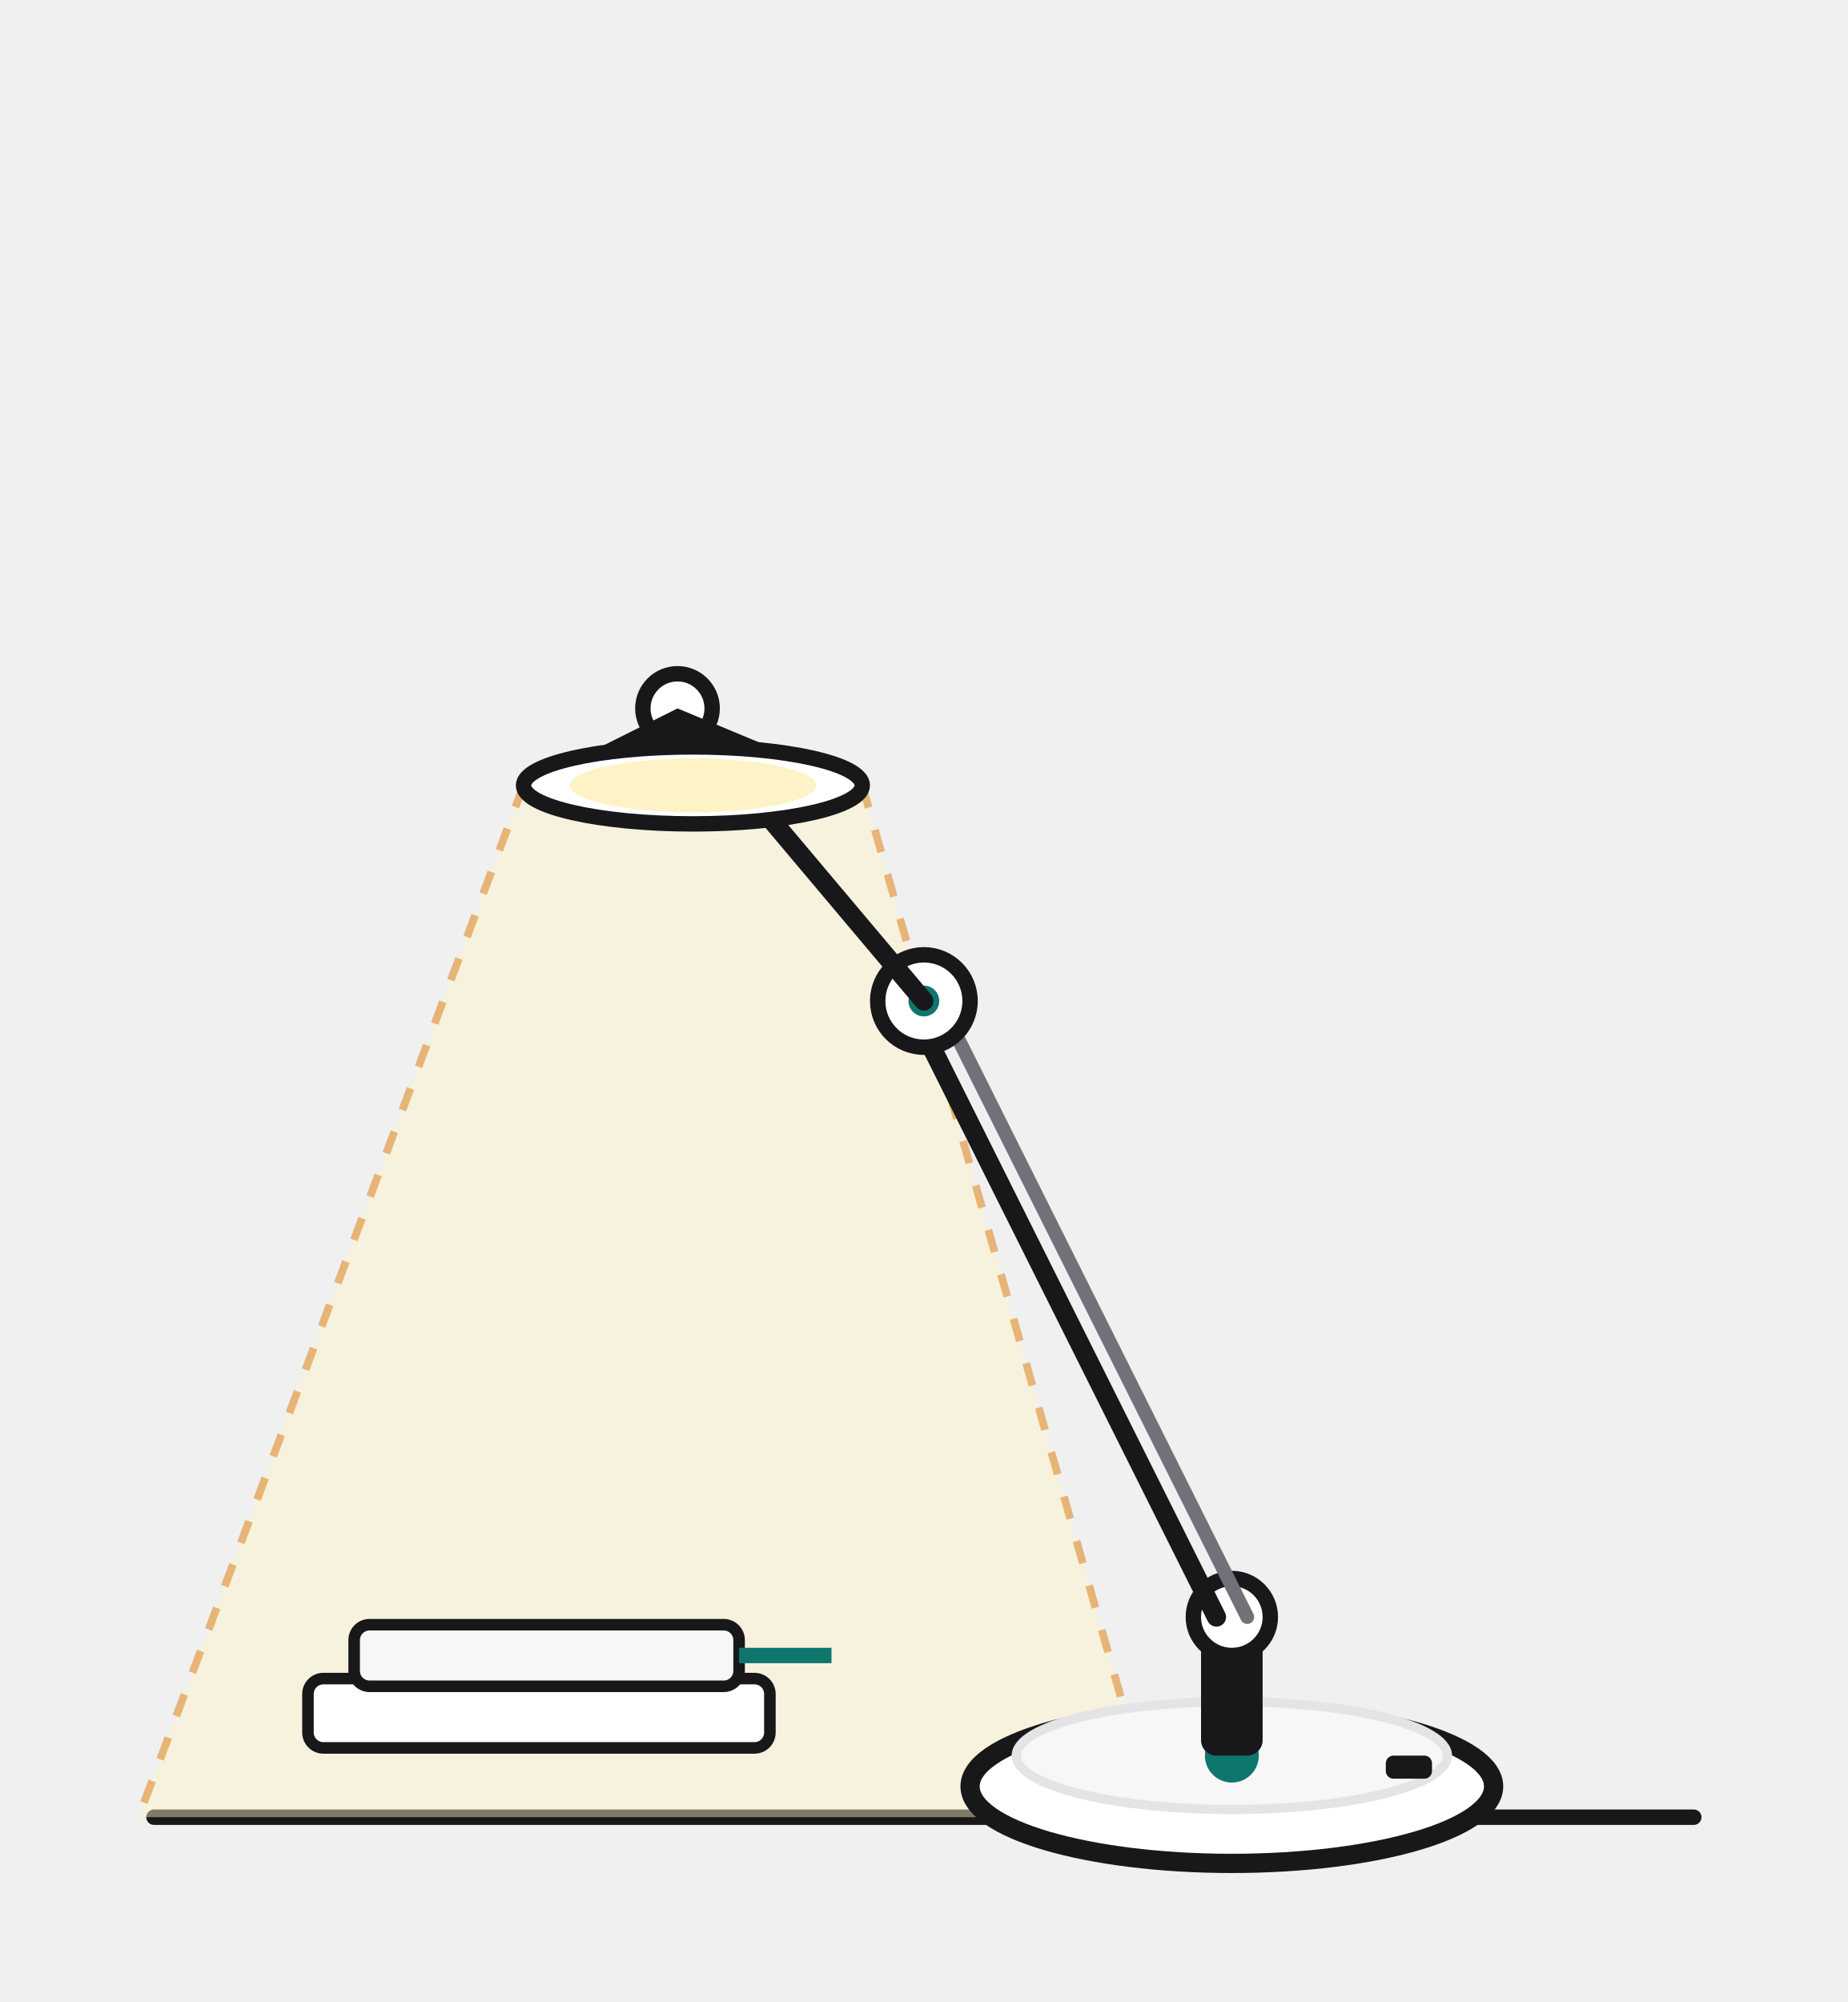
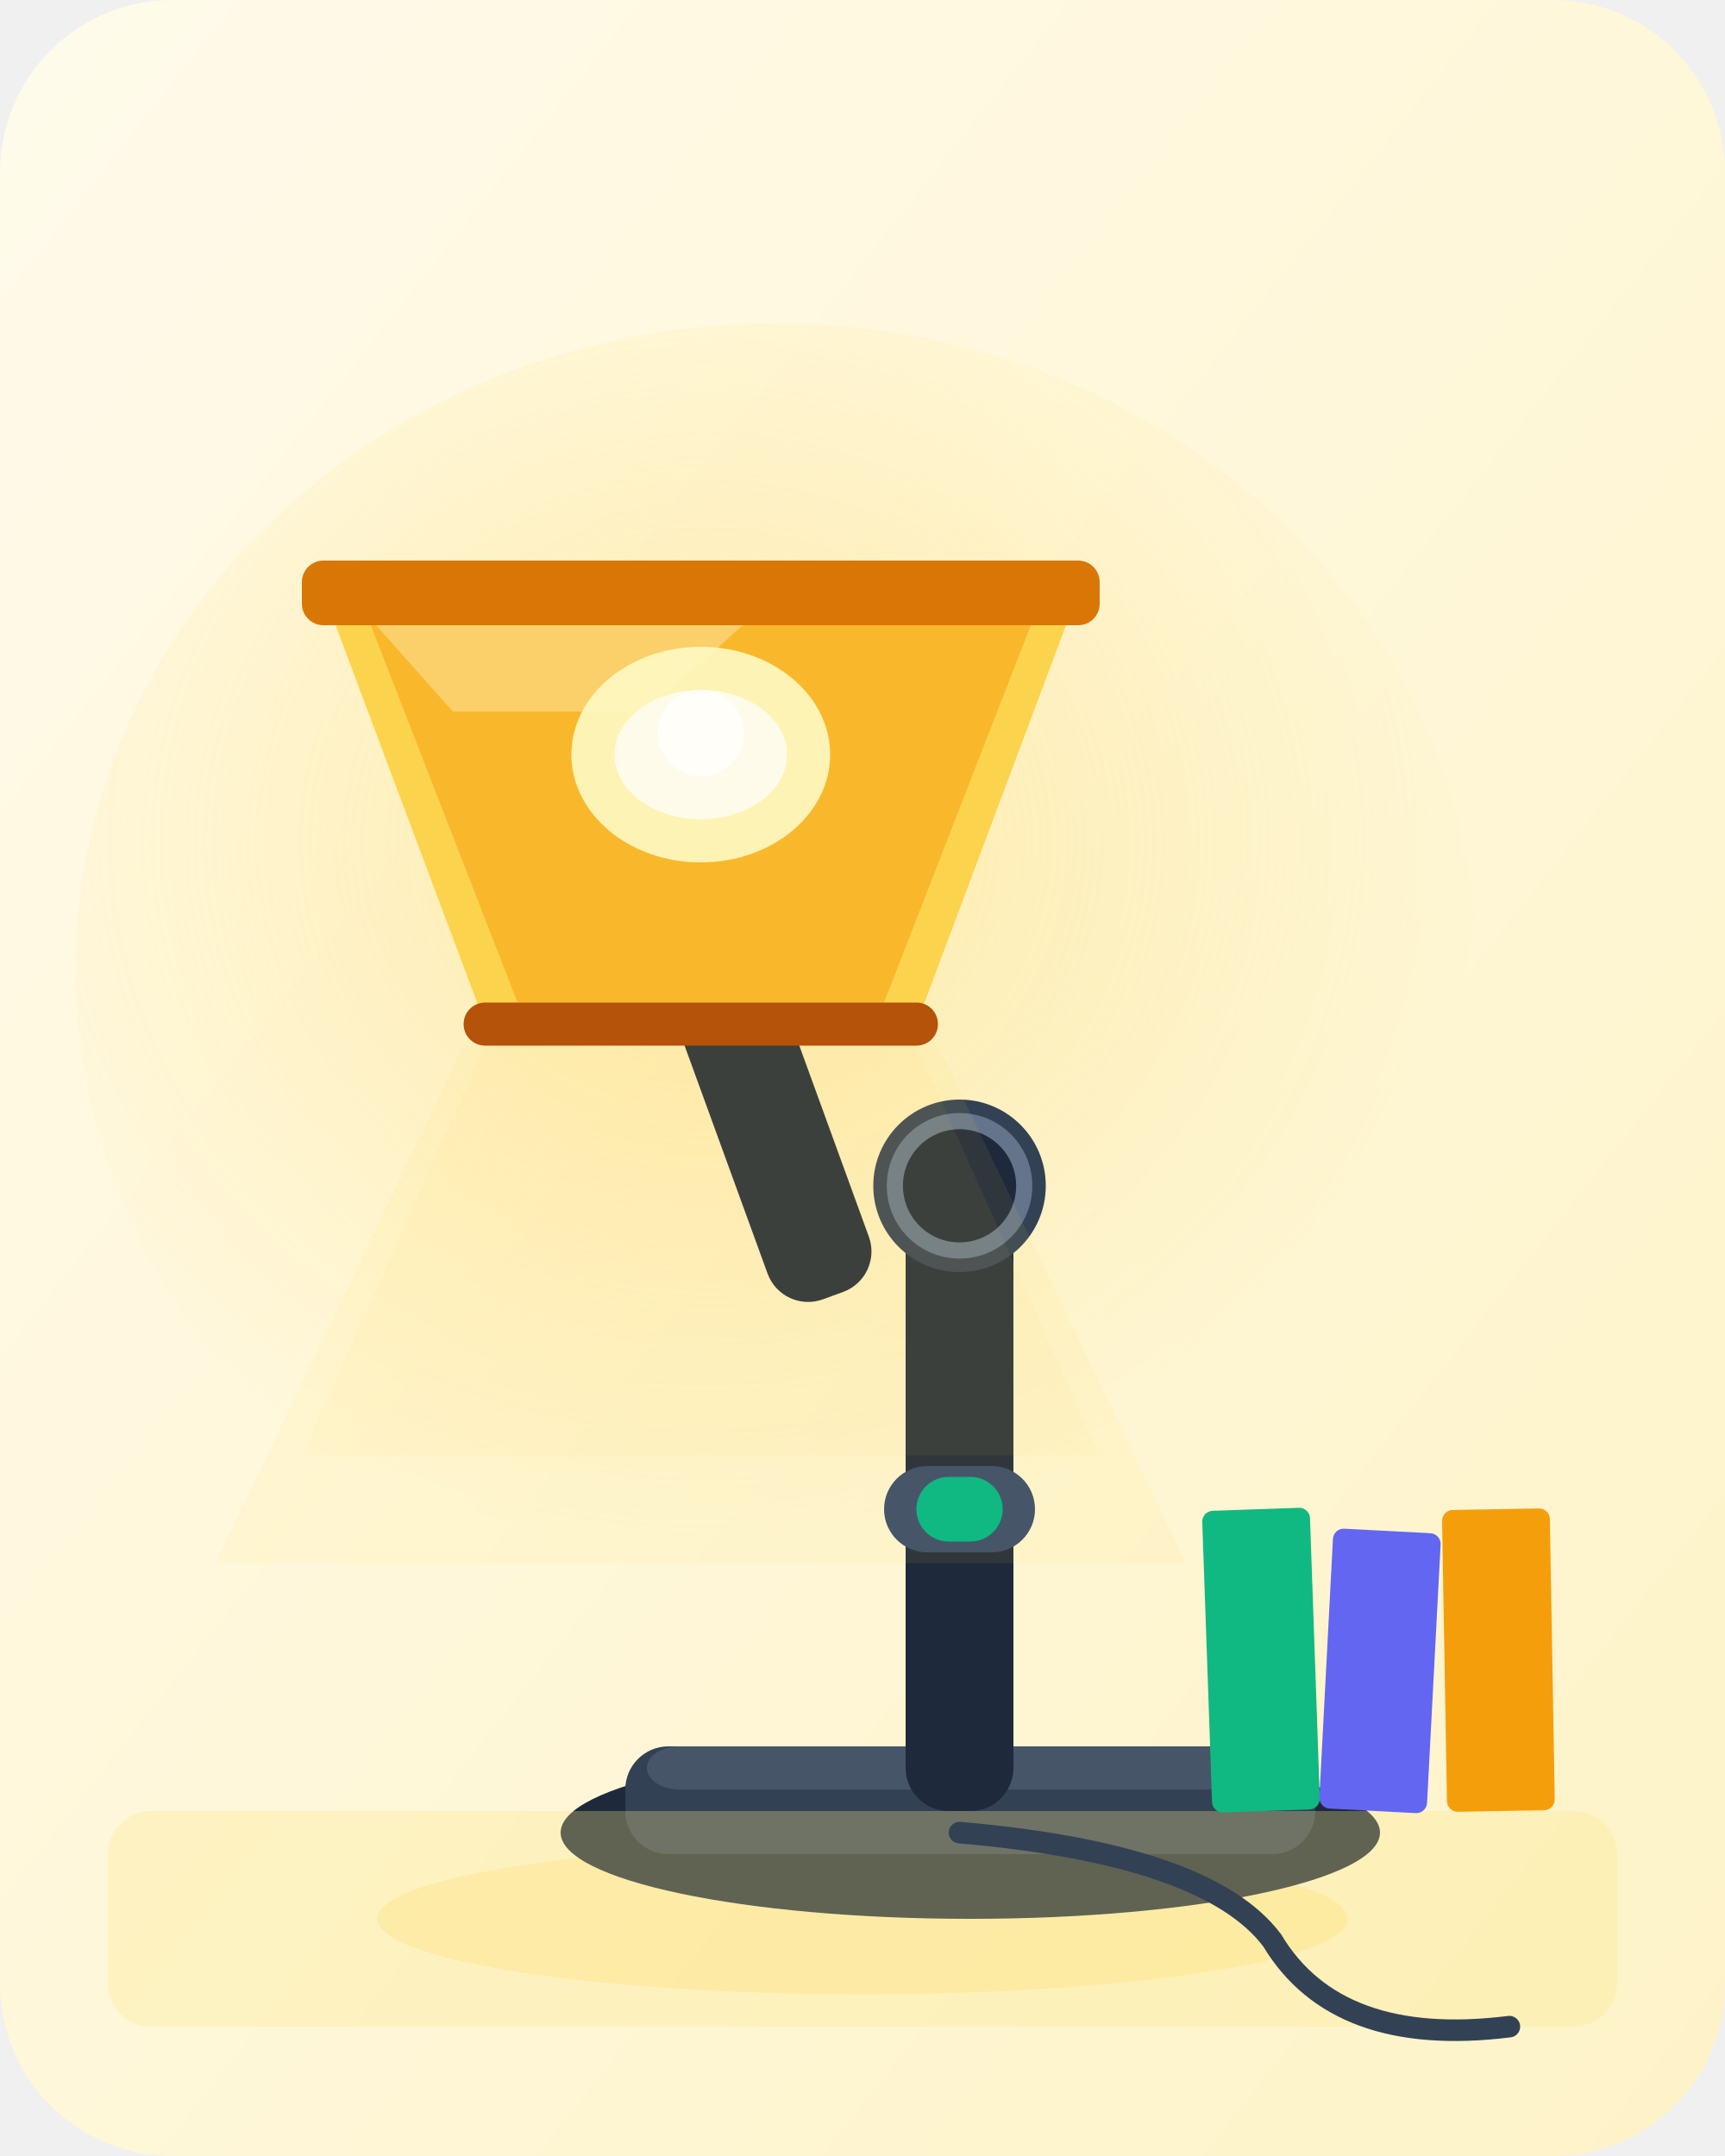
- <svg xmlns="http://www.w3.org/2000/svg" viewBox="0 0 240 260" width="100%" height="100%" fill="none">
-   <line x1="20" y1="236" x2="220" y2="236" stroke="#18181B" stroke-width="2" stroke-linecap="round" />
-   <polygon points="68,102 18,236 150,236 112,102" fill="#FEF3C7" opacity="0.45" />
-   <line x1="68" y1="102" x2="18" y2="236" stroke="#D97706" stroke-width="1" stroke-dasharray="3 3" opacity="0.5" />
-   <line x1="112" y1="102" x2="150" y2="236" stroke="#D97706" stroke-width="1" stroke-dasharray="3 3" opacity="0.5" />
-   <ellipse cx="160" cy="232" rx="34" ry="10" fill="#FFFFFF" stroke="#18181B" stroke-width="2.5" />
-   <ellipse cx="160" cy="228" rx="28" ry="7" fill="#F7F7F5" stroke="#E4E4E7" stroke-width="1.2" />
-   <circle cx="160" cy="228" r="3.5" fill="#0F766E" />
-   <rect x="180" y="228" width="6" height="3" rx="1" fill="#18181B" />
-   <rect x="156" y="210" width="8" height="18" rx="2" fill="#18181B" />
-   <circle cx="160" cy="210" r="5" fill="#FFFFFF" stroke="#18181B" stroke-width="2" />
-   <line x1="158" y1="210" x2="118" y2="130" stroke="#18181B" stroke-width="2.5" stroke-linecap="round" />
-   <line x1="162" y1="210" x2="122" y2="130" stroke="#71717A" stroke-width="1.8" stroke-linecap="round" />
-   <circle cx="120" cy="130" r="6" fill="#FFFFFF" stroke="#18181B" stroke-width="2" />
-   <circle cx="120" cy="130" r="2" fill="#0F766E" />
-   <line x1="120" y1="130" x2="88" y2="92" stroke="#18181B" stroke-width="2.5" stroke-linecap="round" />
-   <circle cx="88" cy="92" r="4.5" fill="#FFFFFF" stroke="#18181B" stroke-width="2" />
-   <path d="M 88 92 L 68 102 L 112 102 Z" fill="#18181B" />
-   <ellipse cx="90" cy="102" rx="22" ry="5" fill="#FFFFFF" stroke="#18181B" stroke-width="2" />
-   <ellipse cx="90" cy="102" rx="16" ry="3.5" fill="#FEF3C7" />
-   <g transform="translate(40, 218)">
-     <rect width="60" height="9" rx="2" fill="#FFFFFF" stroke="#18181B" stroke-width="1.5" />
-     <rect x="6" y="-7" width="50" height="8" rx="2" fill="#F7F7F5" stroke="#18181B" stroke-width="1.5" />
-     <line x1="56" y1="-3" x2="68" y2="-3" stroke="#0F766E" stroke-width="2" />
-   </g>
+ <svg xmlns="http://www.w3.org/2000/svg" viewBox="0 0 160 200" width="160" height="200">
+   <defs>
+     <linearGradient id="bg-ml" x1="0" y1="0" x2="1" y2="1">
+       <stop offset="0%" stop-color="#FFFBEB" />
+       <stop offset="100%" stop-color="#FEF3C7" />
+     </linearGradient>
+     <radialGradient id="glow-ml" cx="45%" cy="40%" r="55%">
+       <stop offset="0%" stop-color="#FCD34D" stop-opacity="0.35" />
+       <stop offset="100%" stop-color="#FCD34D" stop-opacity="0" />
+     </radialGradient>
+   </defs>
+   <rect width="160" height="200" fill="url(#bg-ml)" rx="16" />
+   <ellipse cx="72" cy="90" rx="65" ry="60" fill="url(#glow-ml)" />
+   <ellipse cx="80" cy="178" rx="45" ry="7" fill="#FCD34D" opacity="0.25" />
+   <ellipse cx="90" cy="170" rx="38" ry="8" fill="#1E293B" />
+   <rect x="58" y="162" width="64" height="10" fill="#334155" rx="4" />
+   <rect x="60" y="162" width="62" height="4" fill="#475569" rx="3" />
+   <rect x="84" y="110" width="10" height="58" fill="#1E293B" rx="4" />
+   <circle cx="89" cy="110" r="8" fill="#334155" />
+   <circle cx="89" cy="110" r="5" fill="#475569" />
+   <rect x="62" y="62" width="10" height="60" fill="#1E293B" rx="4" transform="rotate(-20, 67, 92)" />
+   <circle cx="89" cy="110" r="6" fill="#1E293B" stroke="#64748B" stroke-width="1.5" />
+   <polygon points="30,55 100,55 85,95 45,95" fill="#FCD34D" rx="2" />
+   <polygon points="34,57 96,57 82,93 48,93" fill="#F59E0B" opacity="0.5" />
+   <polygon points="34,57 70,57 60,66 42,66" fill="#FEF3C7" opacity="0.4" />
+   <rect x="28" y="52" width="74" height="6" fill="#D97706" rx="2" />
+   <rect x="43" y="93" width="44" height="4" fill="#B45309" rx="2" />
+   <ellipse cx="65" cy="70" rx="12" ry="10" fill="#FEF9C3" opacity="0.9" />
+   <ellipse cx="65" cy="70" rx="8" ry="6" fill="#FFFBEB" />
+   <circle cx="65" cy="68" r="4" fill="white" opacity="0.7" />
+   <polygon points="43,97 87,97 110,145 20,145" fill="#FCD34D" opacity="0.08" />
+   <polygon points="45,97 85,97 102,135 28,135" fill="#FCD34D" opacity="0.06" />
+   <rect x="10" y="168" width="140" height="20" fill="#FDE68A" rx="4" opacity="0.3" />
+   <rect x="112" y="140" width="10" height="28" fill="#10B981" rx="1" transform="rotate(-2, 117, 155)" />
+   <rect x="123" y="142" width="10" height="26" fill="#6366F1" rx="1" transform="rotate(3, 128, 155)" />
+   <rect x="134" y="140" width="10" height="28" fill="#F59E0B" rx="1" transform="rotate(-1, 139, 155)" />
+   <path d="M 89 170 Q 112 172 118 180 Q 124 190 140 188" fill="none" stroke="#334155" stroke-width="2" stroke-linecap="round" />
+   <rect x="82" y="136" width="14" height="8" fill="#475569" rx="4" />
+   <rect x="85" y="137" width="8" height="6" fill="#10B981" rx="3" />
</svg>
